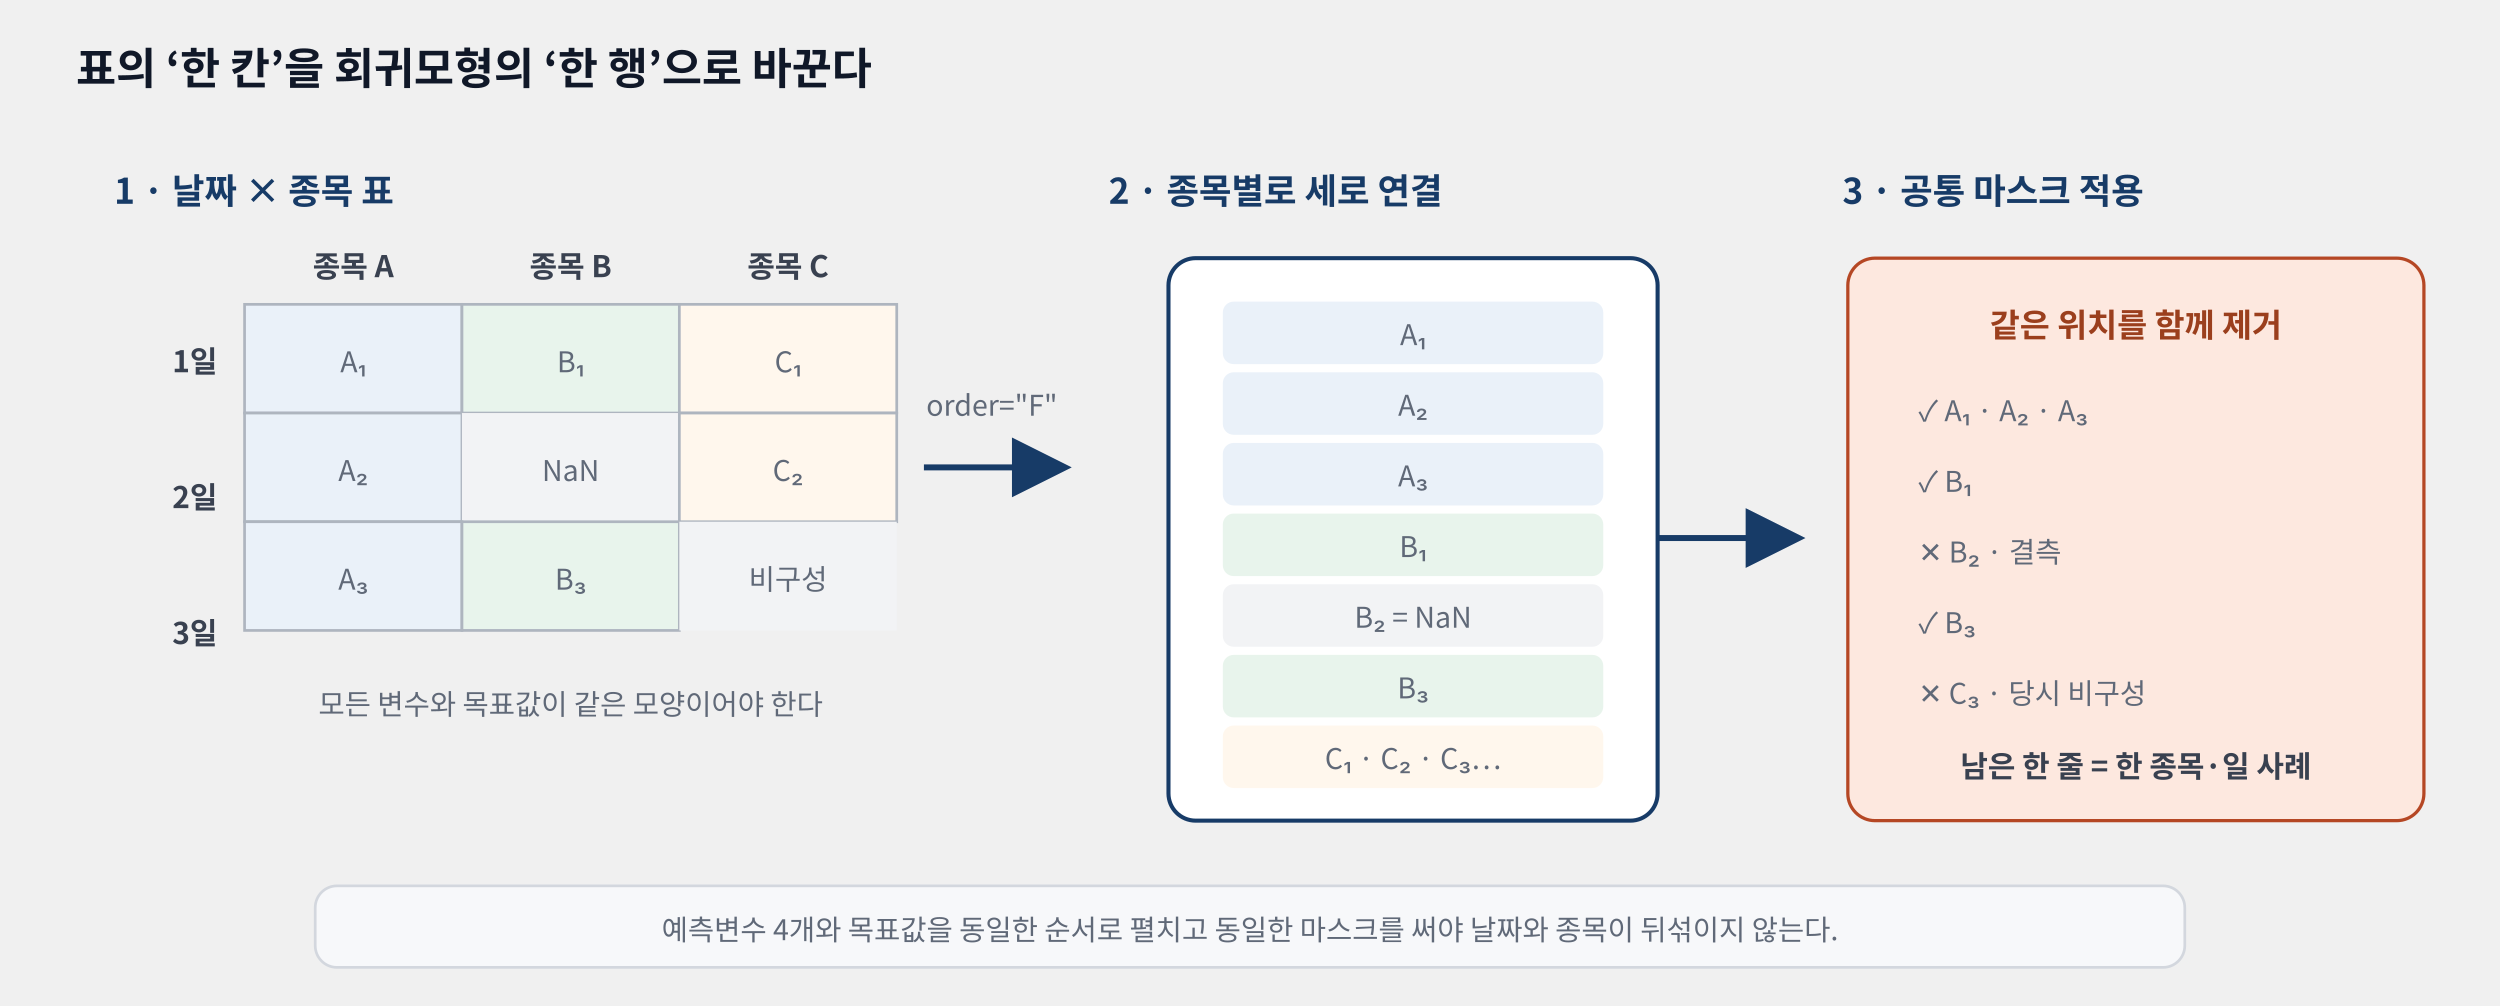
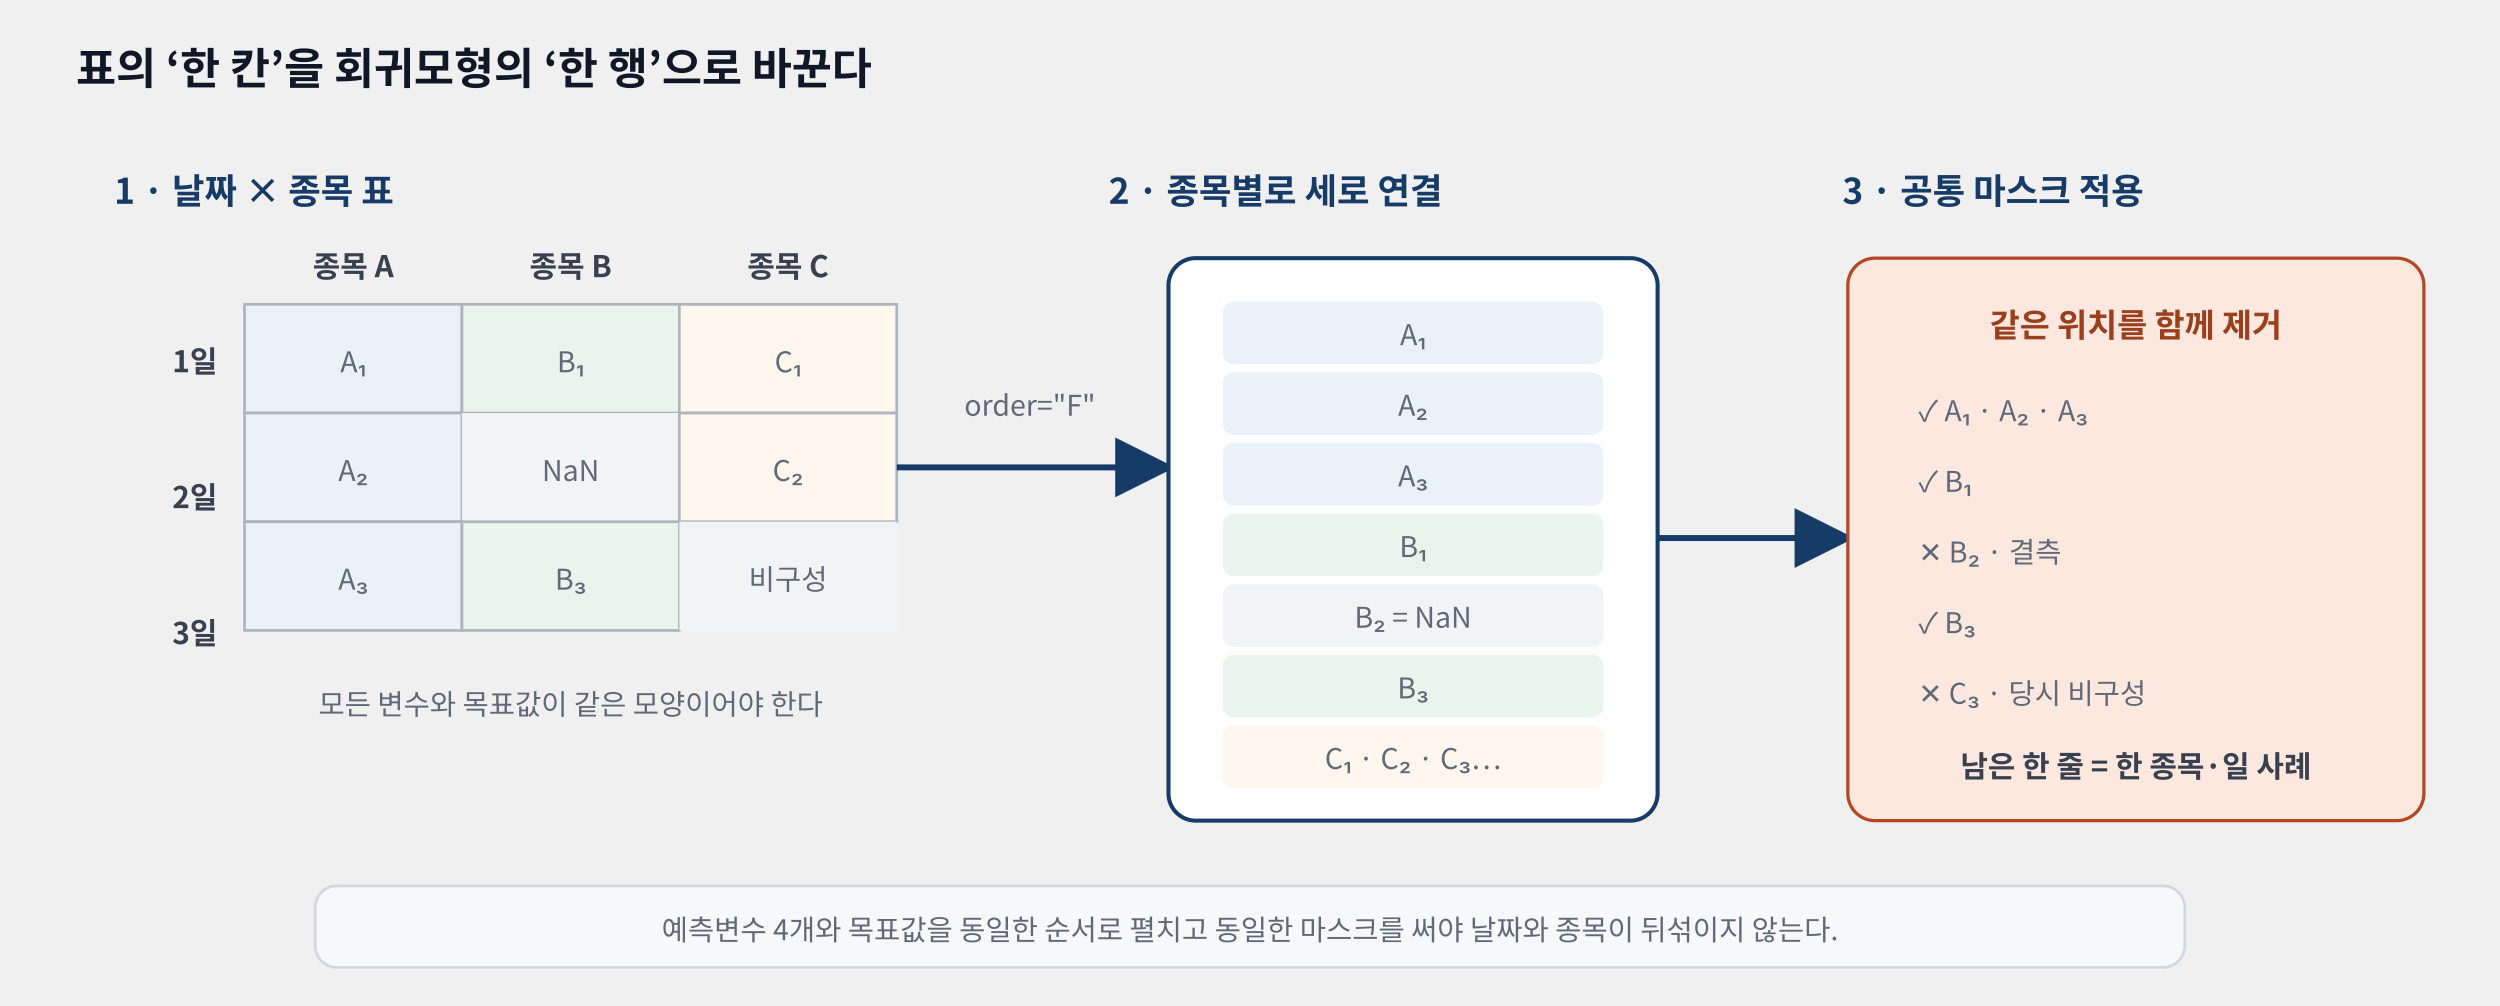
<svg xmlns="http://www.w3.org/2000/svg" viewBox="0 0 920 370" role="img" aria-labelledby="title desc" font-family="Noto Sans CJK KR,Apple SD Gothic Neo,Malgun Gothic,Noto Sans KR,NanumGothic,Inter,system-ui,sans-serif">
  <defs>
    <marker id="arrow" markerWidth="10" markerHeight="10" refX="8" refY="5" orient="auto">
      <path d="M0 0L10 5L0 10Z" fill="#173b67" />
    </marker>
    <style>.head{fill:#101828;font-size:16px;font-weight:700}.cell{fill:#fff;stroke:#aeb5bf;stroke-width:1}.a{fill:#eaf1f9}.b{fill:#e8f4ec}.c{fill:#fff7ed}.missing{fill:#f2f3f5}.label{fill:#394150;font-size:11px;font-weight:700}.small{fill:#606978;font-size:10.5px}.title{fill:#173b67;font-size:13px;font-weight:700}.arrow{fill:none;stroke:#173b67;stroke-width:2.2;marker-end:url(#arrow)}.mask{fill:#fde8df;stroke:#b54724;stroke-width:1.2}.vector{fill:#fff;stroke:#173b67;stroke-width:1.5}</style>
  </defs>
  <text x="28" y="31" class="head">표의 ‘한 칸’을 회귀모형의 ‘한 행’으로 바꾼다</text>
  <text x="42" y="75" class="title">1 · 날짜 × 종목 표</text>
  <text x="130" y="102" text-anchor="middle" class="label">종목 A</text>
  <text x="210" y="102" text-anchor="middle" class="label">종목 B</text>
  <text x="290" y="102" text-anchor="middle" class="label">종목 C</text>
  <text x="80" y="137" text-anchor="end" class="label">1일</text>
  <text x="80" y="187" text-anchor="end" class="label">2일</text>
  <text x="80" y="237" text-anchor="end" class="label">3일</text>
  <rect x="90" y="112" width="80" height="40" class="cell a" />
  <text x="130" y="137" text-anchor="middle" class="small">A₁</text>
  <rect x="170" y="112" width="80" height="40" class="cell b" />
  <text x="210" y="137" text-anchor="middle" class="small">B₁</text>
  <rect x="250" y="112" width="80" height="40" class="cell c" />
  <text x="290" y="137" text-anchor="middle" class="small">C₁</text>
  <rect x="90" y="152" width="80" height="40" class="cell a" />
  <text x="130" y="177" text-anchor="middle" class="small">A₂</text>
  <rect x="170" y="152" width="80" height="40" class="missing" />
  <text x="210" y="177" text-anchor="middle" class="small">NaN</text>
  <rect x="250" y="152" width="80" height="40" class="cell c" />
  <text x="290" y="177" text-anchor="middle" class="small">C₂</text>
  <rect x="90" y="192" width="80" height="40" class="cell a" />
  <text x="130" y="217" text-anchor="middle" class="small">A₃</text>
  <rect x="170" y="192" width="80" height="40" class="cell b" />
  <text x="210" y="217" text-anchor="middle" class="small">B₃</text>
  <rect x="250" y="192" width="80" height="40" class="missing" />
  <text x="290" y="217" text-anchor="middle" class="small">비구성</text>
  <text x="210" y="263" text-anchor="middle" class="small">모든 변수와 목표값이 같은 모양이어야 한다</text>
-   <path d="M340 172H390" class="arrow" />
-   <text x="365" y="153" text-anchor="middle" class="small">order="F"</text>
+   <path d="M330 172H428" class="arrow" />
+   <text x="379" y="153" text-anchor="middle" class="small">order="F"</text>
  <text x="408" y="75" class="title">2 · 종목별로 세로 연결</text>
  <rect x="430" y="95" width="180" height="207" rx="10" class="vector" />
  <rect x="450" y="111" width="140" height="23" rx="4" class="a" />
  <text x="520" y="127" text-anchor="middle" class="small">A₁</text>
  <rect x="450" y="137" width="140" height="23" rx="4" class="a" />
  <text x="520" y="153" text-anchor="middle" class="small">A₂</text>
  <rect x="450" y="163" width="140" height="23" rx="4" class="a" />
  <text x="520" y="179" text-anchor="middle" class="small">A₃</text>
  <rect x="450" y="189" width="140" height="23" rx="4" class="b" />
  <text x="520" y="205" text-anchor="middle" class="small">B₁</text>
  <rect x="450" y="215" width="140" height="23" rx="4" class="missing" />
  <text x="520" y="231" text-anchor="middle" class="small">B₂ = NaN</text>
  <rect x="450" y="241" width="140" height="23" rx="4" class="b" />
  <text x="520" y="257" text-anchor="middle" class="small">B₃</text>
  <rect x="450" y="267" width="140" height="23" rx="4" class="c" />
  <text x="520" y="283" text-anchor="middle" class="small">C₁ · C₂ · C₃…</text>
-   <path d="M610 198H660" class="arrow" />
+   <path d="M610 198H678" class="arrow" />
  <text x="678" y="75" class="title">3 · 공통 마스크 적용</text>
  <rect x="680" y="95" width="212" height="207" rx="10" class="mask" />
  <text x="786" y="124" text-anchor="middle" fill="#9b3f1d" font-size="12" font-weight="700">같은 위치를 함께 제거</text>
  <text x="706" y="155" class="small">✓ A₁ · A₂ · A₃</text>
  <text x="706" y="181" class="small">✓ B₁</text>
  <text x="706" y="207" class="small">✕ B₂ · 결측</text>
  <text x="706" y="233" class="small">✓ B₃</text>
  <text x="706" y="259" class="small">✕ C₃ · 당시 비구성</text>
  <text x="786" y="286" text-anchor="middle" class="label">남은 한 줄 = 한 종목·일 사례</text>
  <rect x="116" y="326" width="688" height="30" rx="8" fill="#f7f8fa" stroke="#d3d7de" />
  <text x="460" y="346" text-anchor="middle" class="small">예측변수 4개와 목표값을 동일한 순서로 펼치고 동일한 마스크를 써야 날짜와 종목이 뒤섞이지 않는다.</text>
</svg>
